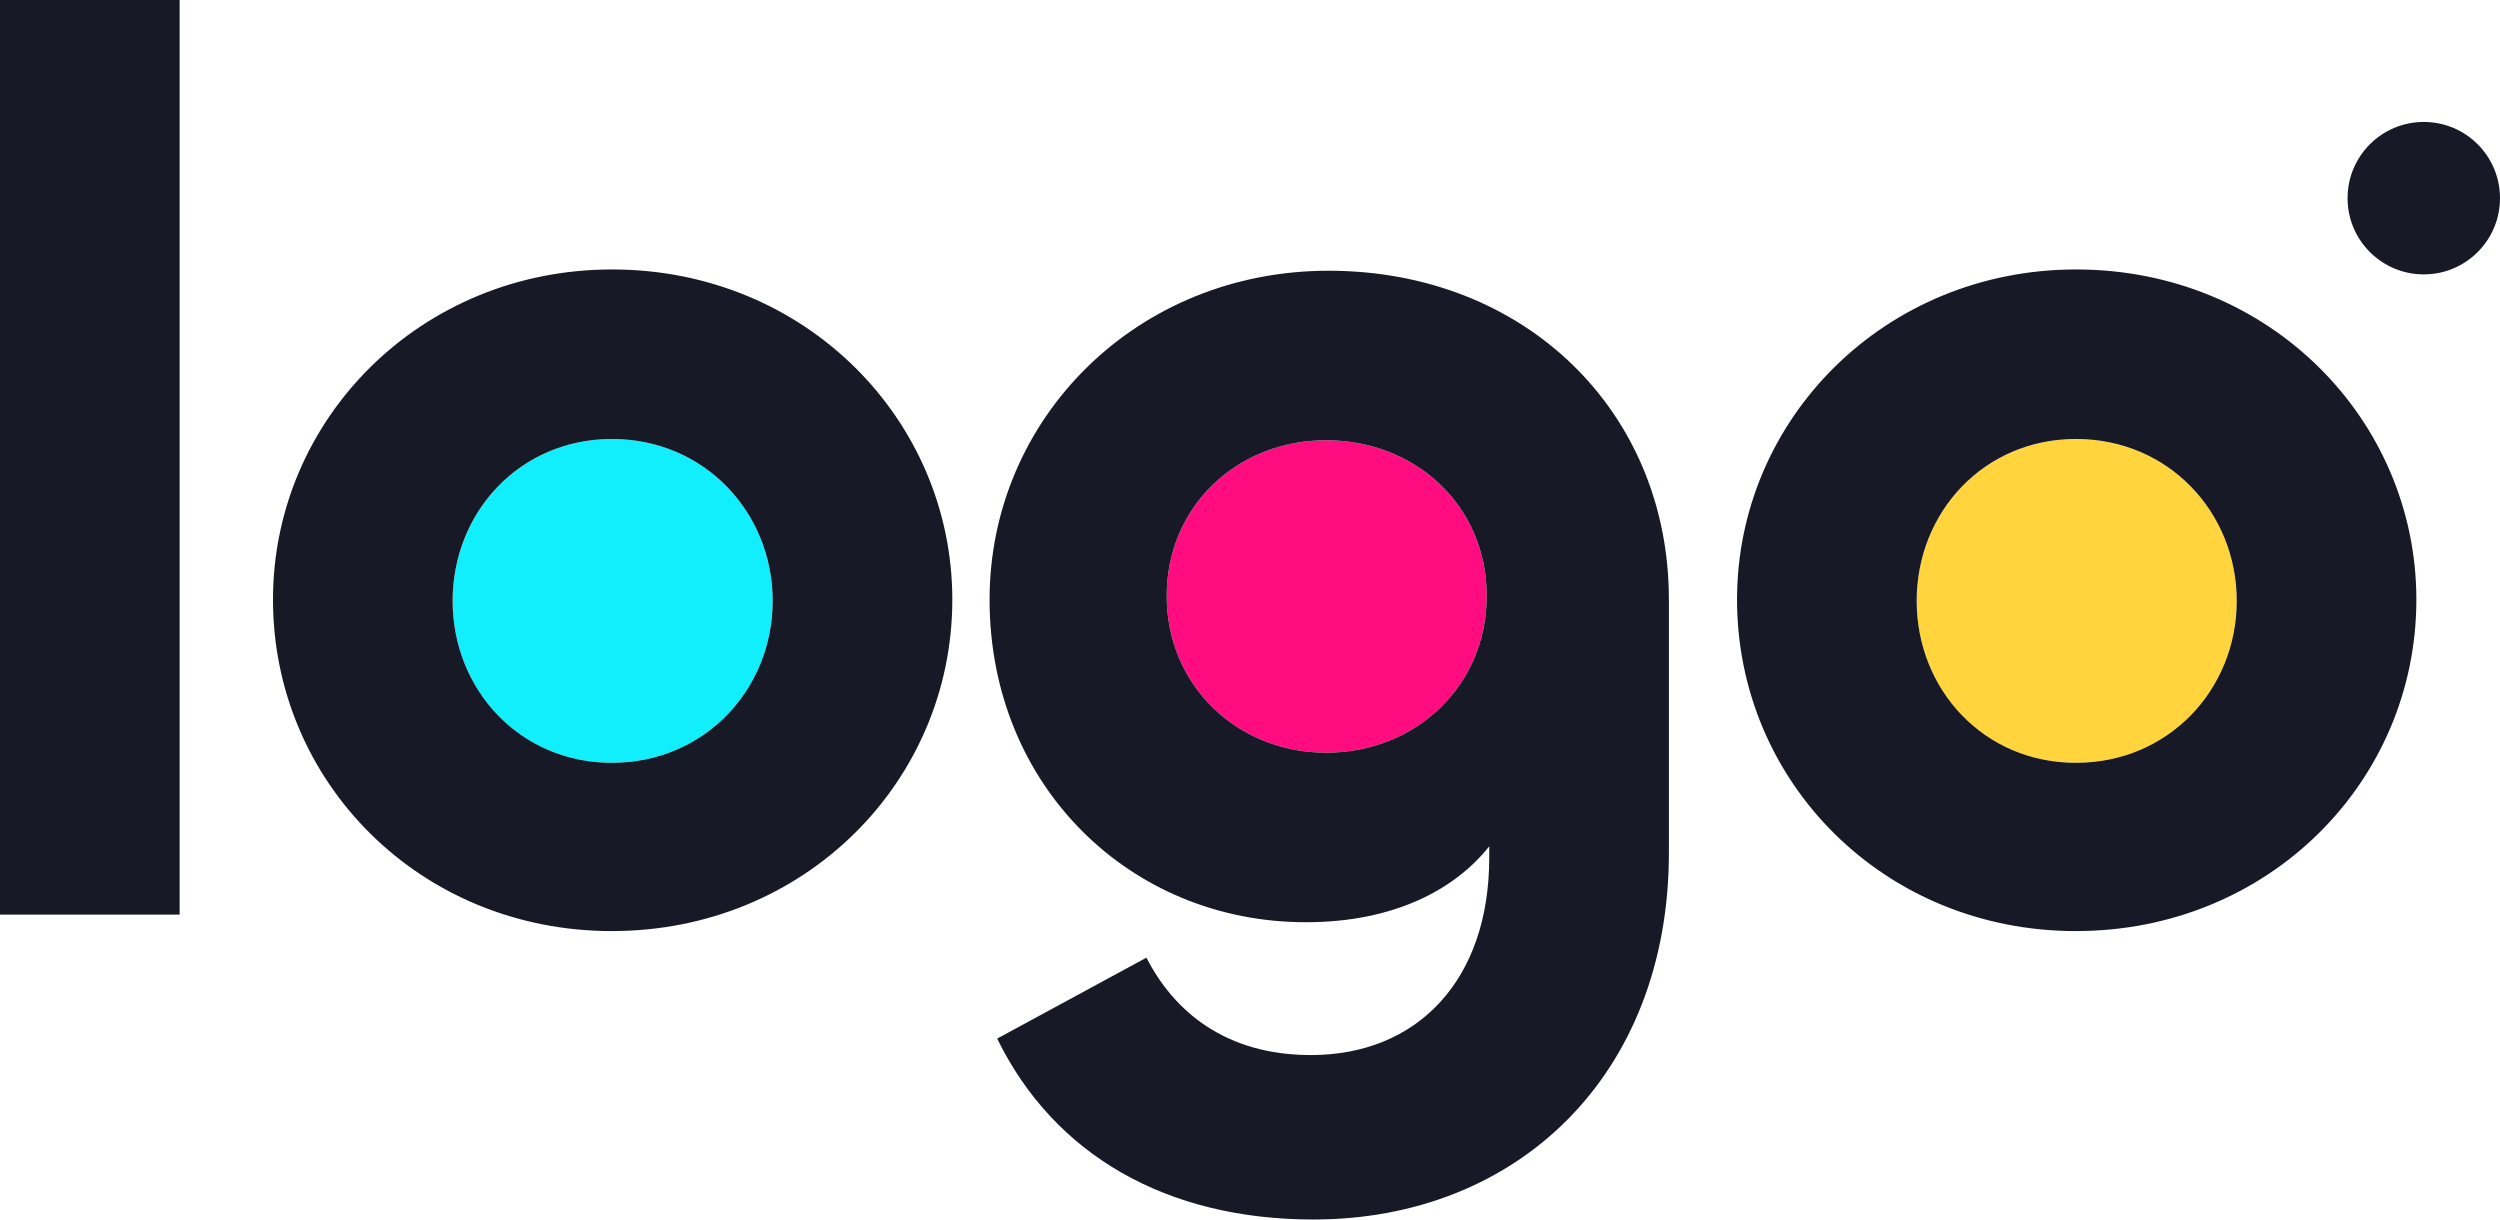
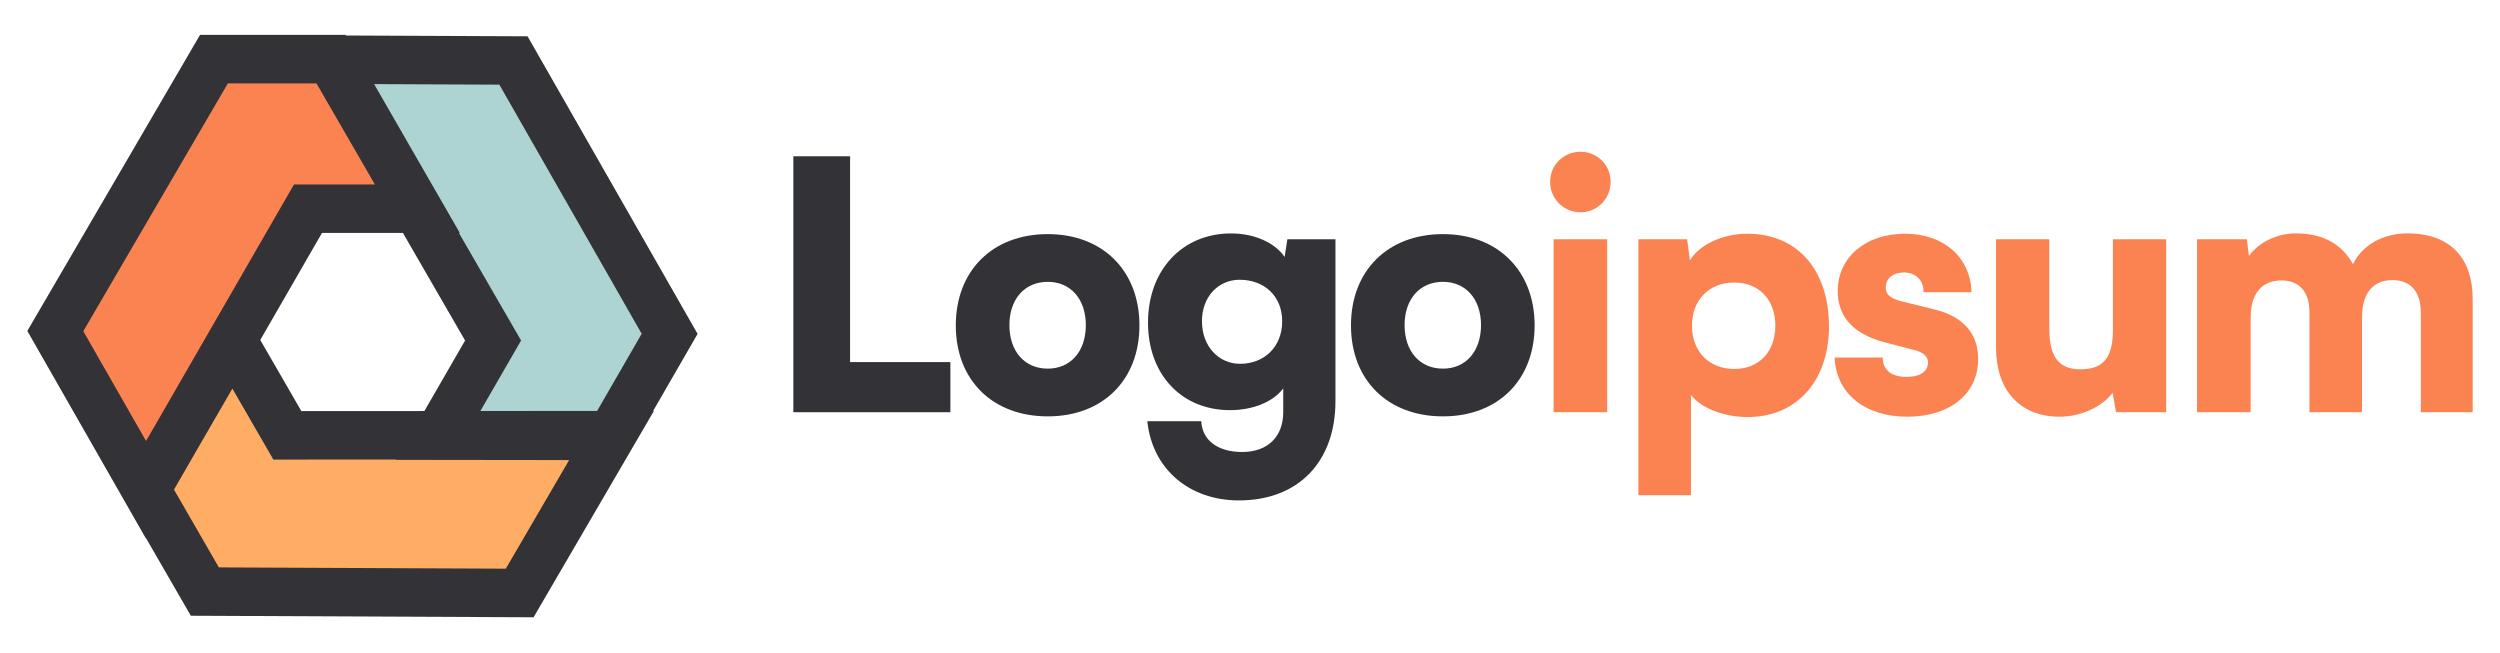
- <svg xmlns="http://www.w3.org/2000/svg" width="100%" height="100%" fill="none" viewBox="0 0 82 40">
-   <path fill="#FFD43D" d="M73.365 19.71c0 2.904-2.241 5.31-5.27 5.31-3.03 0-5.228-2.406-5.228-5.31 0-2.905 2.199-5.312 5.228-5.312s5.27 2.407 5.27 5.311Z" />
-   <path fill="#FF0C81" d="M48.764 19.544c0 2.946-2.323 5.145-5.27 5.145-2.904 0-5.227-2.2-5.227-5.145 0-2.947 2.323-5.104 5.228-5.104 2.946 0 5.27 2.158 5.27 5.104Z" />
-   <path fill="#11EEFC" d="M20.074 25.02c3.029 0 5.27-2.406 5.27-5.31 0-2.905-2.241-5.312-5.27-5.312-3.03 0-5.228 2.407-5.228 5.311 0 2.905 2.199 5.312 5.228 5.312Z" />
-   <path fill="#171A26" d="M68.095 30.54c-6.307 0-11.12-4.897-11.12-10.872 0-5.934 4.855-10.83 11.12-10.83 6.349 0 11.162 4.938 11.162 10.83 0 5.975-4.855 10.871-11.162 10.871Zm0-5.52c3.03 0 5.27-2.406 5.27-5.31 0-2.905-2.24-5.312-5.27-5.312-3.029 0-5.228 2.407-5.228 5.311 0 2.905 2.199 5.312 5.228 5.312ZM43.08 40c-4.813 0-8.506-2.116-10.373-5.934l4.896-2.655c.913 1.784 2.614 3.195 5.394 3.195 3.486 0 5.85-2.448 5.85-6.473v-.374c-1.12 1.411-3.111 2.49-6.016 2.49-5.768 0-10.373-4.481-10.373-10.581 0-5.934 4.813-10.788 11.12-10.788 6.431 0 11.162 4.605 11.162 10.788v8.299C54.74 35.27 49.76 40 43.08 40Zm.415-15.311c2.946 0 5.27-2.2 5.27-5.145 0-2.947-2.324-5.104-5.27-5.104-2.905 0-5.228 2.158-5.228 5.104s2.323 5.145 5.228 5.145ZM20.074 30.54c-6.307 0-11.12-4.897-11.12-10.872 0-5.934 4.854-10.83 11.12-10.83 6.348 0 11.162 4.938 11.162 10.83 0 5.975-4.855 10.871-11.162 10.871Zm0-5.52c3.029 0 5.27-2.406 5.27-5.31 0-2.905-2.241-5.312-5.27-5.312-3.03 0-5.228 2.407-5.228 5.311 0 2.905 2.199 5.312 5.228 5.312ZM0 0h5.892v30H0V0ZM82 6.5a2.5 2.5 0 1 1-5 0 2.5 2.5 0 0 1 5 0Z" />
+ <svg xmlns="http://www.w3.org/2000/svg" id="logo-26" width="100%" height="100%" viewBox="0 0 138 36" fill="none">
+   <path d="M11.308 32.655L8.055 27.021L12.829 18.777L15.862 24.031L33.767 24.021L28.686 32.733L11.308 32.655Z" class="ccompli2" fill="#FFAD64" />
+   <path d="M36.964 18.427L33.712 24.061L24.185 24.049L27.218 18.796L18.258 3.294L28.342 3.338L36.964 18.427Z" class="ccompli1" fill="#ADD4D3" />
+   <path d="M11.809 3.264H18.314L23.067 11.52L17.001 11.52L8.057 27.031L3.053 18.275L11.809 3.264Z" class="ccustom" fill="#FB8351" />
+   <path fill-rule="evenodd" clip-rule="evenodd" d="M19.107 1.96L19.088 1.926H11.041L1.508 18.268L8.051 29.718L8.06 29.704L10.533 33.989L29.453 34.074L36.097 22.682H36.053L38.507 18.431L29.121 2.004L19.107 1.96ZM25.332 12.858H25.382L20.652 4.643L27.564 4.673L35.421 18.424L32.962 22.683L26.517 22.687L28.764 18.795L25.332 12.858ZM17.468 4.602L20.694 10.182L16.228 10.182L8.582 23.441L8.061 24.341L4.598 18.282L12.578 4.602H17.468ZM14.367 18.766L17.774 12.858L22.241 12.858L25.673 18.796L23.426 22.689L16.634 22.692L14.367 18.766ZM9.604 27.027L10.9 24.779L12.827 21.45L15.089 25.369L21.88 25.366L21.869 25.384L31.416 25.396L27.92 31.391L12.082 31.32L9.604 27.027Z" class="cneutral" fill="#333237" />
+   <path d="M87.246 11.719C88.162 11.719 88.907 10.974 88.907 10.039C88.907 9.103 88.162 8.378 87.246 8.378C86.311 8.378 85.566 9.103 85.566 10.039C85.566 10.974 86.311 11.719 87.246 11.719ZM85.757 22.753H88.716V13.208H85.757V22.753Z" class="ccustom" fill="#FB8351" />
+   <path d="M90.438 27.335H93.34V21.799C93.894 22.524 95.154 23.021 96.471 23.021C99.316 23.021 101.034 20.844 100.958 17.828C100.881 14.754 99.106 12.902 96.452 12.902C95.097 12.902 93.817 13.494 93.283 14.372L93.13 13.208H90.438V27.335ZM93.397 17.981C93.397 16.549 94.352 15.594 95.727 15.594C97.12 15.594 97.999 16.568 97.999 17.981C97.999 19.393 97.12 20.367 95.727 20.367C94.352 20.367 93.397 19.412 93.397 17.981Z" class="ccustom" fill="#FB8351" />
+   <path d="M101.271 19.737C101.347 21.665 102.875 23.002 105.28 23.002C107.59 23.002 109.194 21.78 109.194 19.813C109.194 18.401 108.354 17.465 106.788 17.083L105.089 16.663C104.478 16.511 104.096 16.358 104.096 15.861C104.096 15.365 104.497 15.041 105.089 15.041C105.757 15.041 106.196 15.48 106.177 16.129H108.831C108.755 14.143 107.246 12.902 105.146 12.902C103.027 12.902 101.443 14.162 101.443 16.072C101.443 17.351 102.149 18.401 104.039 18.897L105.719 19.336C106.215 19.47 106.425 19.699 106.425 20.023C106.425 20.501 105.986 20.806 105.242 20.806C104.383 20.806 103.925 20.405 103.925 19.737H101.271Z" class="ccustom" fill="#FB8351" />
+   <path d="M113.694 23.002C114.858 23.002 116.023 22.467 116.615 21.684L116.806 22.753H119.574V13.208H116.634V18.172C116.634 19.603 116.214 20.386 114.858 20.386C113.808 20.386 113.121 19.909 113.121 18.133V13.208H110.181V19.202C110.181 21.474 111.441 23.002 113.694 23.002Z" class="ccustom" fill="#FB8351" />
+   <path d="M124.236 22.753V17.541C124.236 15.938 125.095 15.48 125.935 15.48C126.871 15.48 127.482 16.052 127.482 17.236V22.753H130.383V17.541C130.383 15.919 131.223 15.461 132.063 15.461C132.999 15.461 133.629 16.033 133.629 17.236V22.753H136.492V16.511C136.492 14.334 135.347 12.883 132.884 12.883C131.51 12.883 130.383 13.552 129.887 14.582C129.314 13.552 128.322 12.883 126.737 12.883C125.687 12.883 124.713 13.361 124.141 14.124L124.026 13.208H121.277V22.753H124.236Z" class="ccustom" fill="#FB8351" />
+   <path d="M46.924 8.627H43.793V22.755H52.461V19.987H46.924V8.627Z" class="cneutral" fill="#333237" />
+   <path d="M52.76 17.963C52.76 20.979 54.783 22.984 57.838 22.984C60.873 22.984 62.897 20.979 62.897 17.963C62.897 14.947 60.873 12.923 57.838 12.923C54.783 12.923 52.76 14.947 52.76 17.963ZM55.719 17.944C55.719 16.512 56.559 15.557 57.838 15.557C59.098 15.557 59.938 16.512 59.938 17.944C59.938 19.395 59.098 20.349 57.838 20.349C56.559 20.349 55.719 19.395 55.719 17.944Z" class="cneutral" fill="#333237" />
+   <path d="M63.37 17.81C63.37 20.693 65.241 22.64 67.894 22.64C69.173 22.64 70.281 22.182 70.834 21.438V22.755C70.834 24.072 70.013 24.95 68.562 24.95C67.264 24.95 66.367 24.339 66.31 23.251H63.332C63.599 25.867 65.623 27.623 68.391 27.623C71.655 27.623 73.717 25.504 73.717 22.144V13.209H71.063L70.911 14.183C70.376 13.4 69.25 12.885 67.952 12.885C65.279 12.885 63.37 14.889 63.37 17.81ZM66.348 17.734C66.348 16.359 67.264 15.443 68.429 15.443C69.784 15.443 70.777 16.34 70.777 17.734C70.777 19.128 69.803 20.082 68.448 20.082C67.283 20.082 66.348 19.128 66.348 17.734Z" class="cneutral" fill="#333237" />
+   <path d="M74.574 17.963C74.574 20.979 76.597 22.984 79.652 22.984C82.688 22.984 84.711 20.979 84.711 17.963C84.711 14.947 82.688 12.923 79.652 12.923C76.597 12.923 74.574 14.947 74.574 17.963ZM77.533 17.944C77.533 16.512 78.373 15.557 79.652 15.557C80.912 15.557 81.752 16.512 81.752 17.944C81.752 19.395 80.912 20.349 79.652 20.349C78.373 20.349 77.533 19.395 77.533 17.944Z" class="cneutral" fill="#333237" />
</svg>
